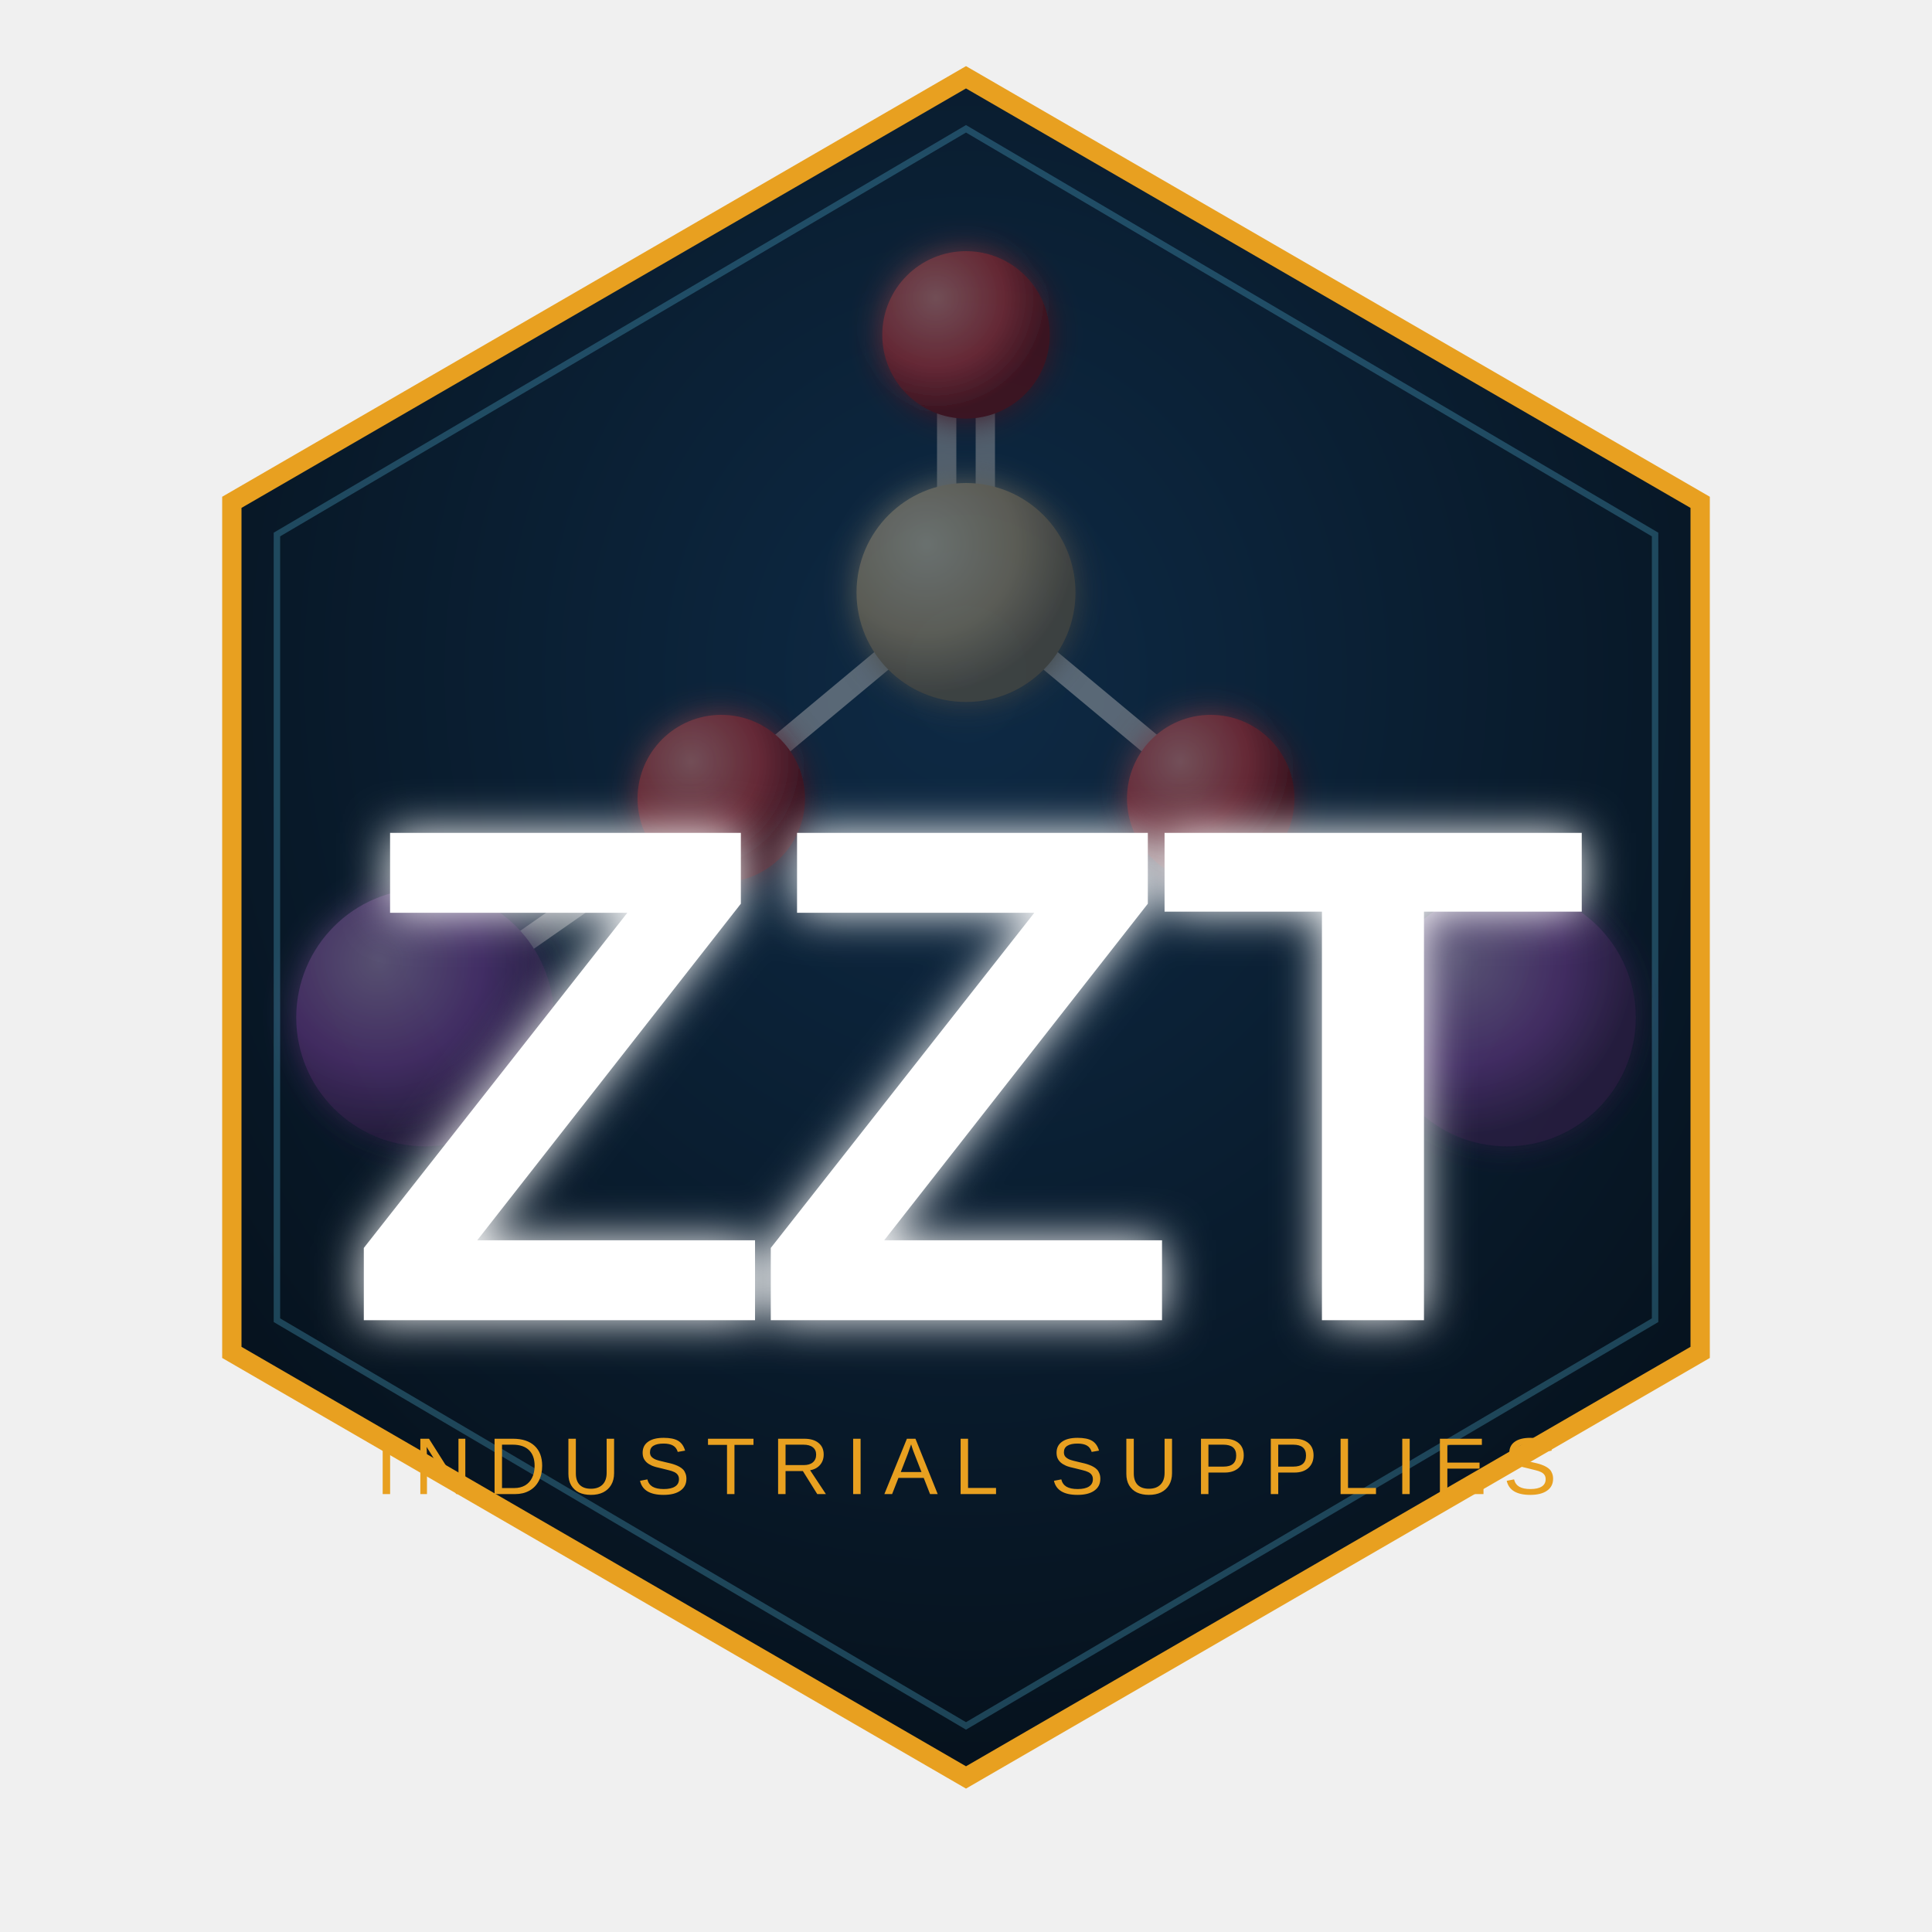
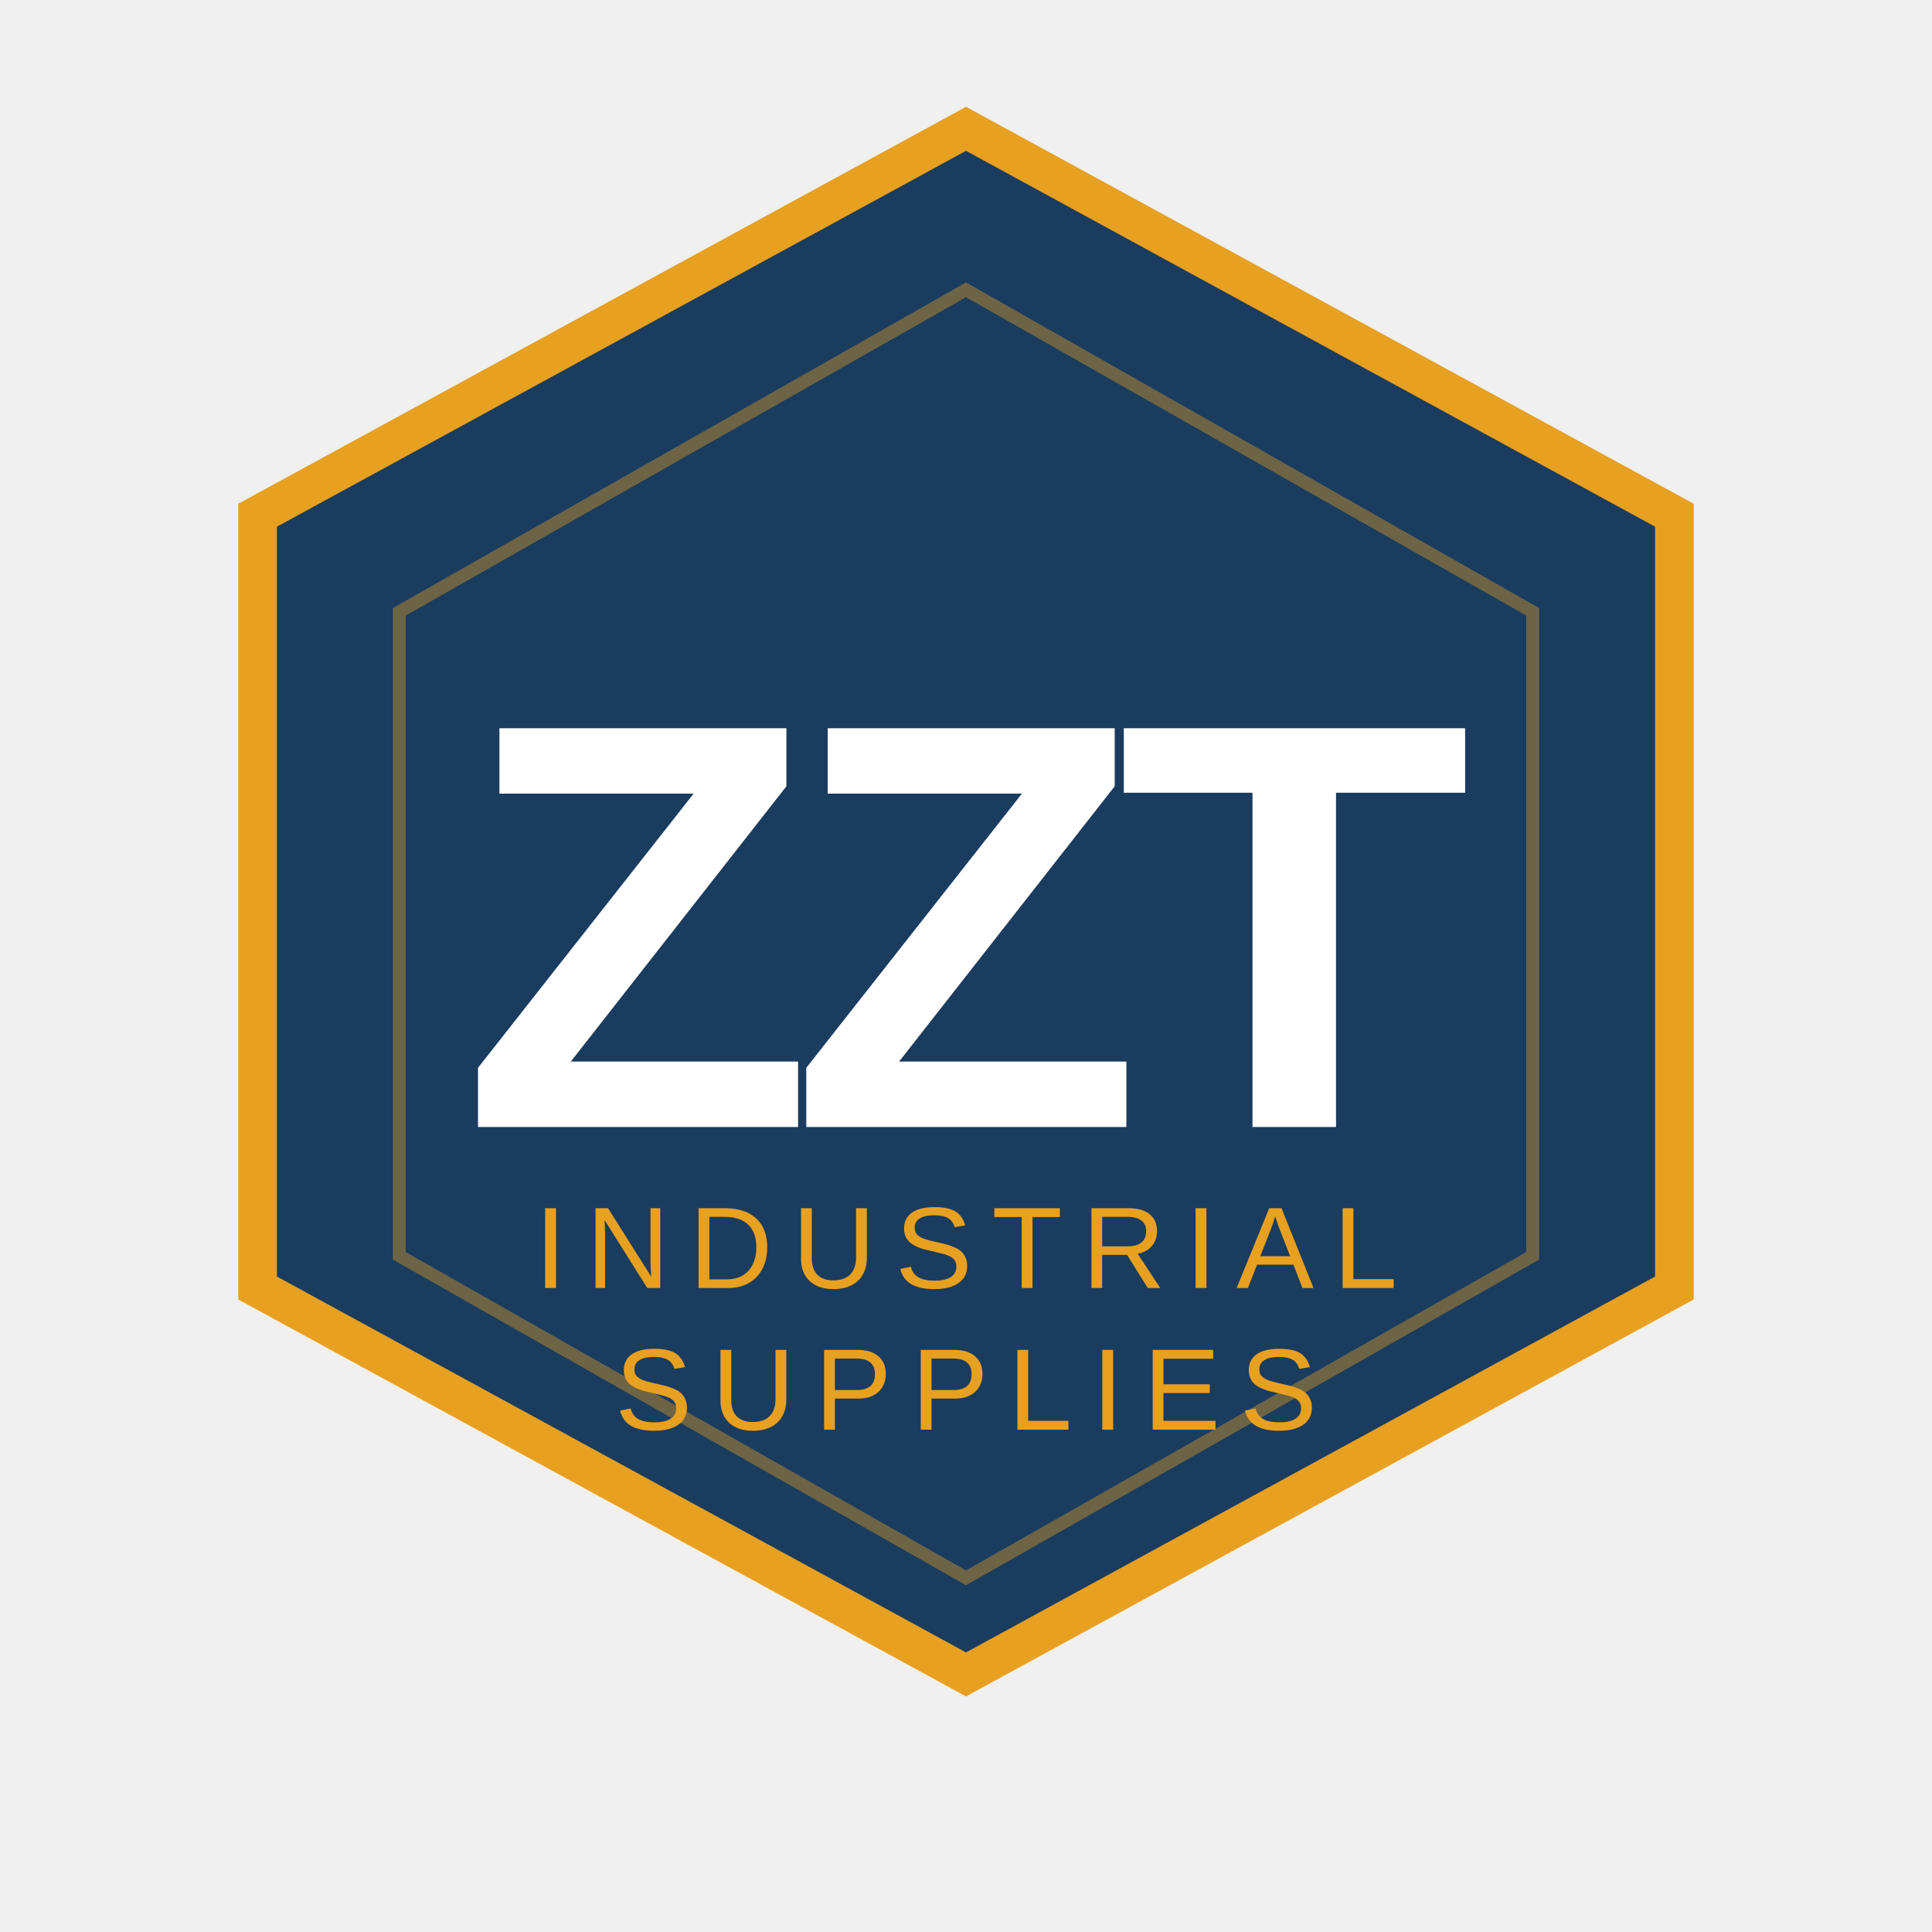
<svg xmlns="http://www.w3.org/2000/svg" viewBox="0 0 300 300" width="300" height="300">
-   <defs>
-     <filter id="text-glow" x="-15%" y="-15%" width="130%" height="130%">
-       <feGaussianBlur stdDeviation="3.5" result="blur" />
-       <feMerge>
-         <feMergeNode in="blur" />
-         <feMergeNode in="SourceGraphic" />
-       </feMerge>
-     </filter>
-     <filter id="atom-glow" x="-40%" y="-40%" width="180%" height="180%">
-       <feGaussianBlur stdDeviation="2.5" result="blur" />
-       <feMerge>
-         <feMergeNode in="blur" />
-         <feMergeNode in="SourceGraphic" />
-       </feMerge>
-     </filter>
-     <radialGradient id="bg" cx="50%" cy="35%" r="70%">
-       <stop offset="0%" stop-color="#0e2a45" />
-       <stop offset="100%" stop-color="#05101a" />
-     </radialGradient>
-     <radialGradient id="na" cx="32%" cy="28%" r="68%">
-       <stop offset="0%" stop-color="#c39bd3" />
-       <stop offset="60%" stop-color="#8e44ad" />
-       <stop offset="100%" stop-color="#4a235a" />
-     </radialGradient>
-     <radialGradient id="si" cx="32%" cy="28%" r="68%">
-       <stop offset="0%" stop-color="#e8d5b0" />
-       <stop offset="60%" stop-color="#c4a472" />
-       <stop offset="100%" stop-color="#7d6340" />
-     </radialGradient>
-     <radialGradient id="ox" cx="32%" cy="28%" r="68%">
-       <stop offset="0%" stop-color="#ff8a80" />
-       <stop offset="60%" stop-color="#e03030" />
-       <stop offset="100%" stop-color="#7b0000" />
-     </radialGradient>
-     <clipPath id="hex-clip">
-       <polygon points="150,12 264,78 264,210 150,276 36,210 36,78" />
-     </clipPath>
-   </defs>
-   <polygon points="150,12 264,78 264,210 150,276 36,210 36,78" fill="url(#bg)" />
-   <g clip-path="url(#hex-clip)" opacity="0.42">
-     <line x1="147" y1="88" x2="147" y2="58" stroke="#b0b0b0" stroke-width="3" stroke-linecap="round" />
-     <line x1="153" y1="88" x2="153" y2="58" stroke="#b0b0b0" stroke-width="3" stroke-linecap="round" />
-     <line x1="146" y1="95" x2="116" y2="120" stroke="#c0c0c0" stroke-width="3.5" stroke-linecap="round" />
-     <line x1="154" y1="95" x2="184" y2="120" stroke="#c0c0c0" stroke-width="3.5" stroke-linecap="round" />
-     <line x1="109" y1="127" x2="76" y2="150" stroke="#c0c0c0" stroke-width="3.5" stroke-linecap="round" />
-     <line x1="191" y1="127" x2="224" y2="150" stroke="#c0c0c0" stroke-width="3.5" stroke-linecap="round" />
-     <circle cx="66" cy="158" r="20" fill="url(#na)" filter="url(#atom-glow)" />
-     <circle cx="234" cy="158" r="20" fill="url(#na)" filter="url(#atom-glow)" />
-     <circle cx="112" cy="124" r="13" fill="url(#ox)" filter="url(#atom-glow)" />
-     <circle cx="188" cy="124" r="13" fill="url(#ox)" filter="url(#atom-glow)" />
-     <circle cx="150" cy="52" r="13" fill="url(#ox)" filter="url(#atom-glow)" />
-     <circle cx="150" cy="92" r="17" fill="url(#si)" filter="url(#atom-glow)" />
-   </g>
-   <polygon points="150,12 264,78 264,210 150,276 36,210 36,78" fill="none" stroke="#e8a020" stroke-width="3" />
-   <polygon points="150,20 257,83 257,205 150,268 43,205 43,83" fill="none" stroke="rgba(100,216,255,0.25)" stroke-width="1" />
-   <text x="150" y="205" font-family="Arial Black, Arial, sans-serif" font-weight="900" font-size="110" fill="#ffffff" text-anchor="middle" letter-spacing="-4" filter="url(#text-glow)">ZZT</text>
-   <text x="150" y="232" font-family="Arial, sans-serif" font-size="12.5" fill="#e8a020" text-anchor="middle" letter-spacing="2.5">INDUSTRIAL SUPPLIES</text>
+   <polygon points="150,20 260,80 260,200 150,260 40,200 40,80" fill="#1a3c5e" stroke="#e8a020" stroke-width="6" />
+   <polygon points="150,45 238,95 238,195 150,245 62,195 62,95" fill="none" stroke="#e8a020" stroke-width="2" opacity="0.4" />
+   <text x="150" y="175" font-family="Arial Black, Arial, sans-serif" font-weight="900" font-size="90" fill="#ffffff" text-anchor="middle" letter-spacing="-4">ZZT</text>
+   <text x="150" y="200" font-family="Arial, sans-serif" font-size="18" fill="#e8a020" text-anchor="middle" letter-spacing="3">INDUSTRIAL</text>
+   <text x="150" y="222" font-family="Arial, sans-serif" font-size="18" fill="#e8a020" text-anchor="middle" letter-spacing="3">SUPPLIES</text>
</svg>
